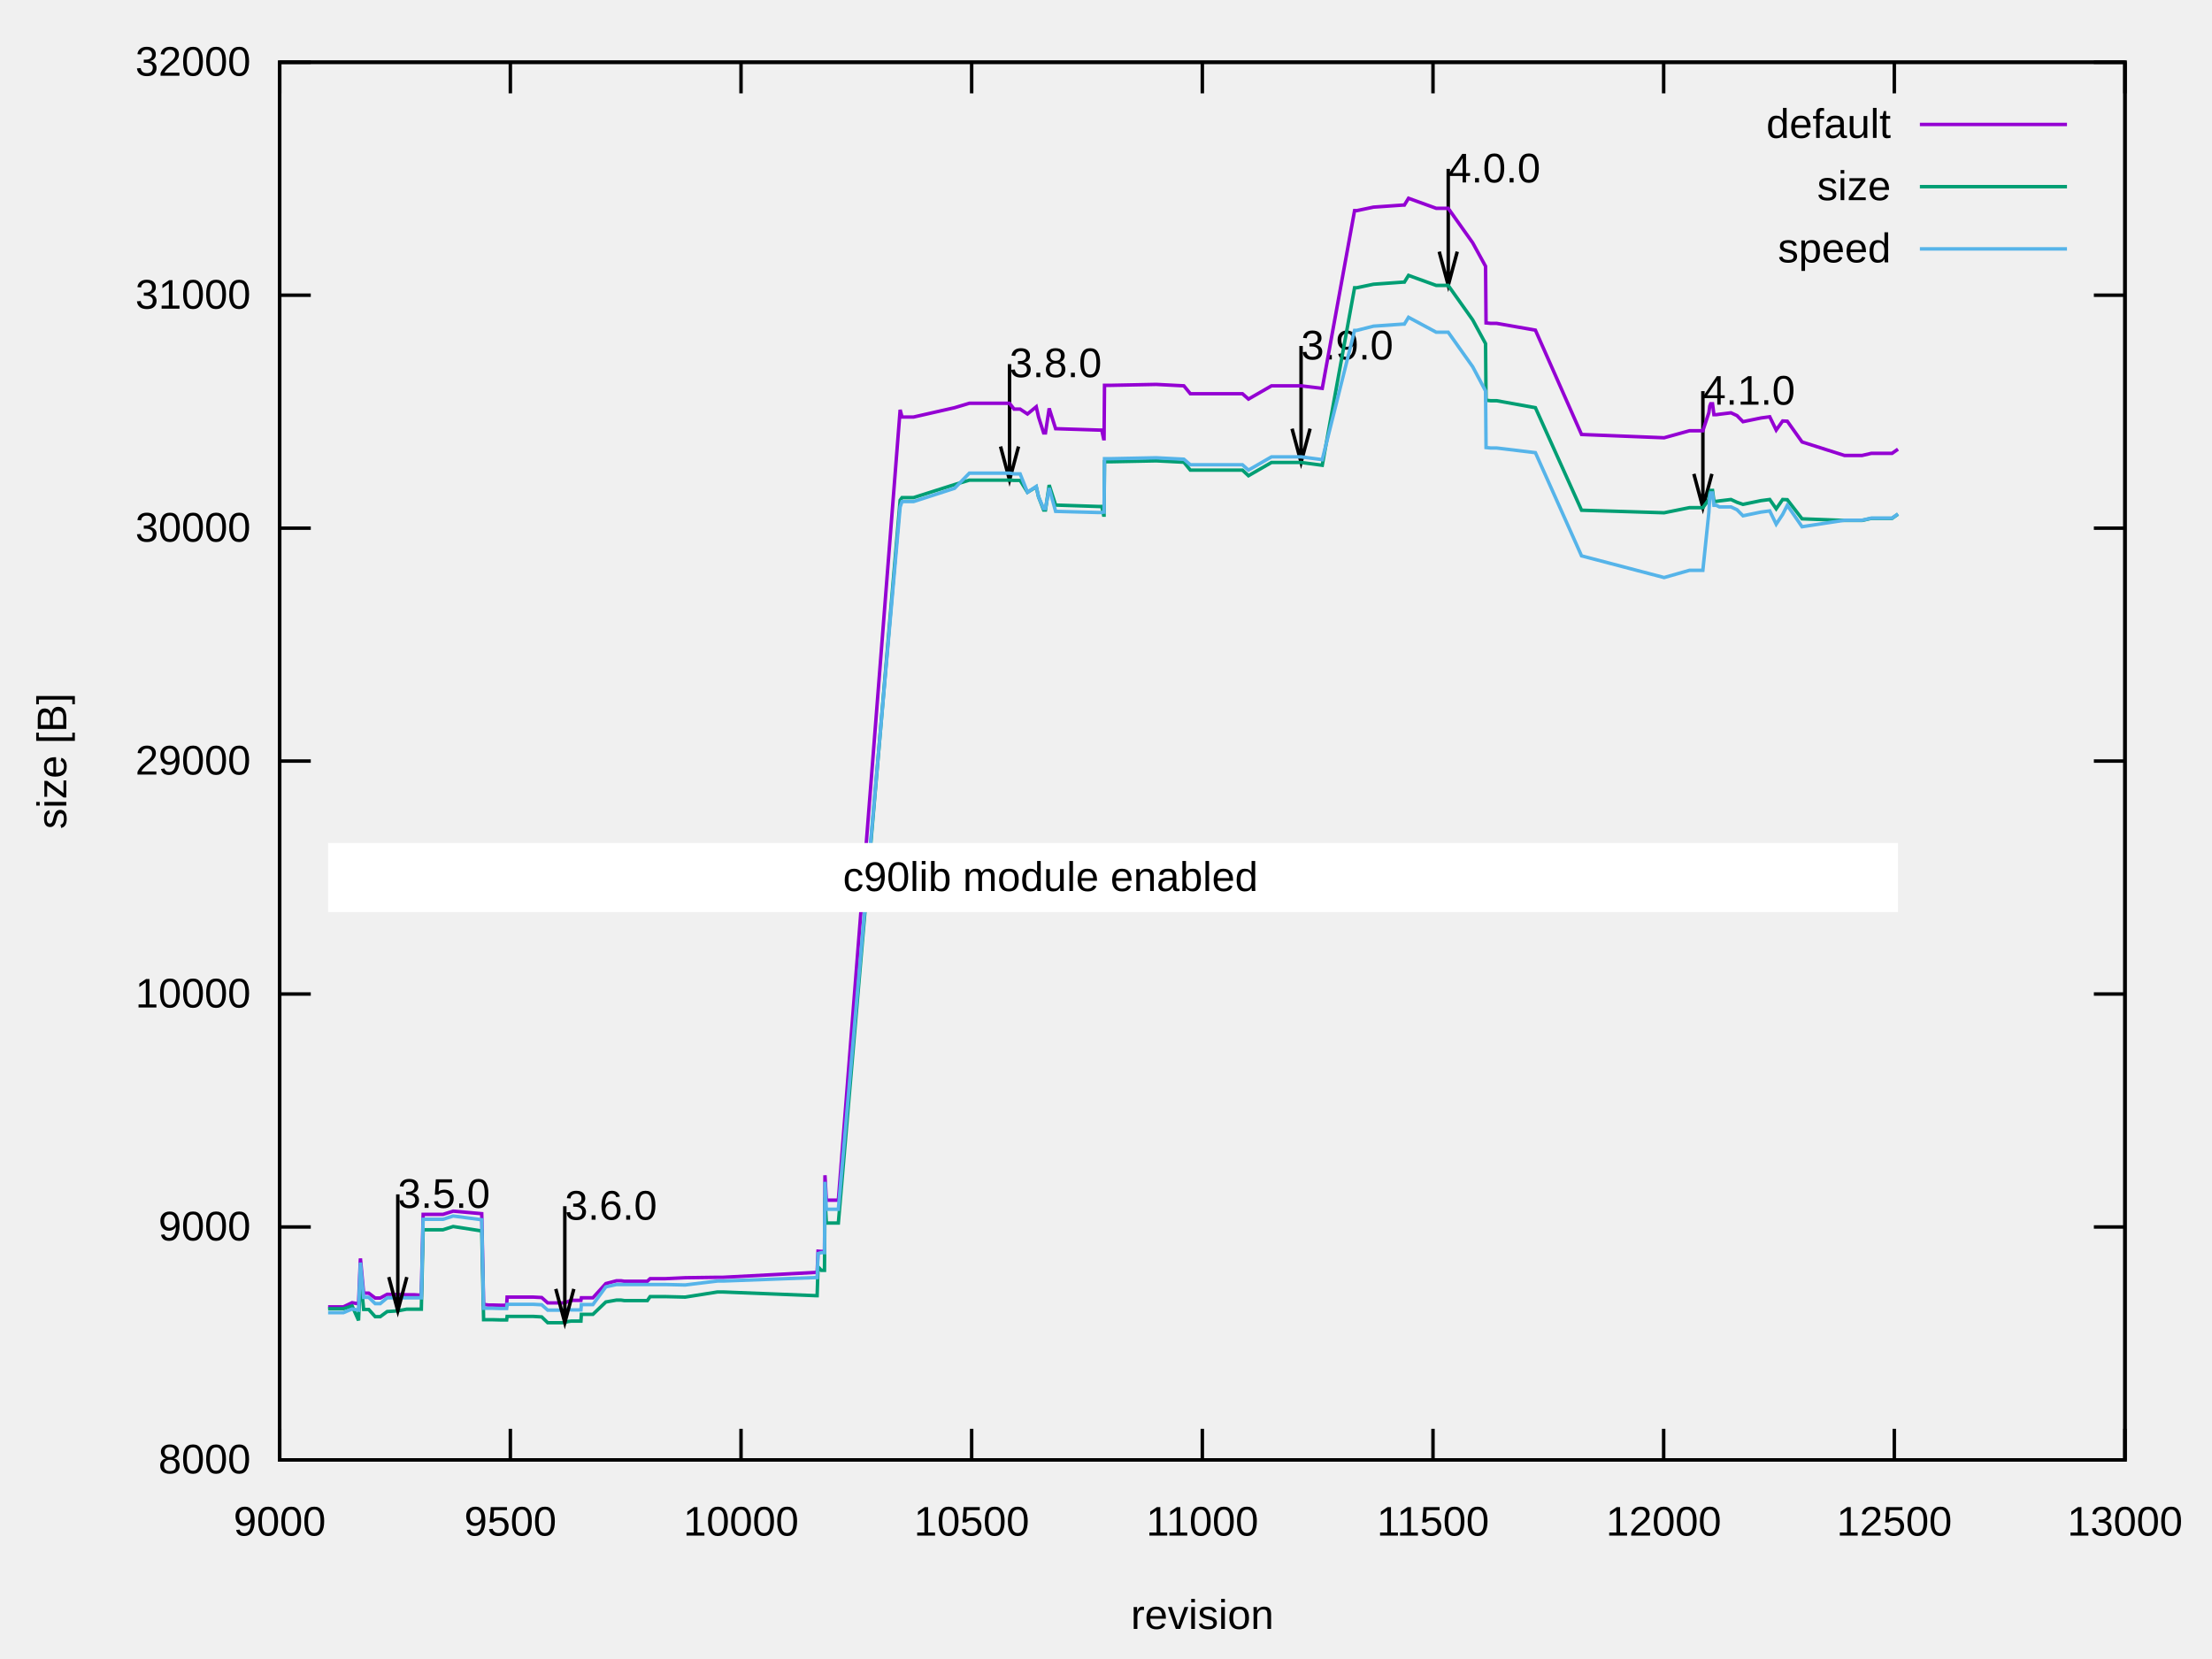
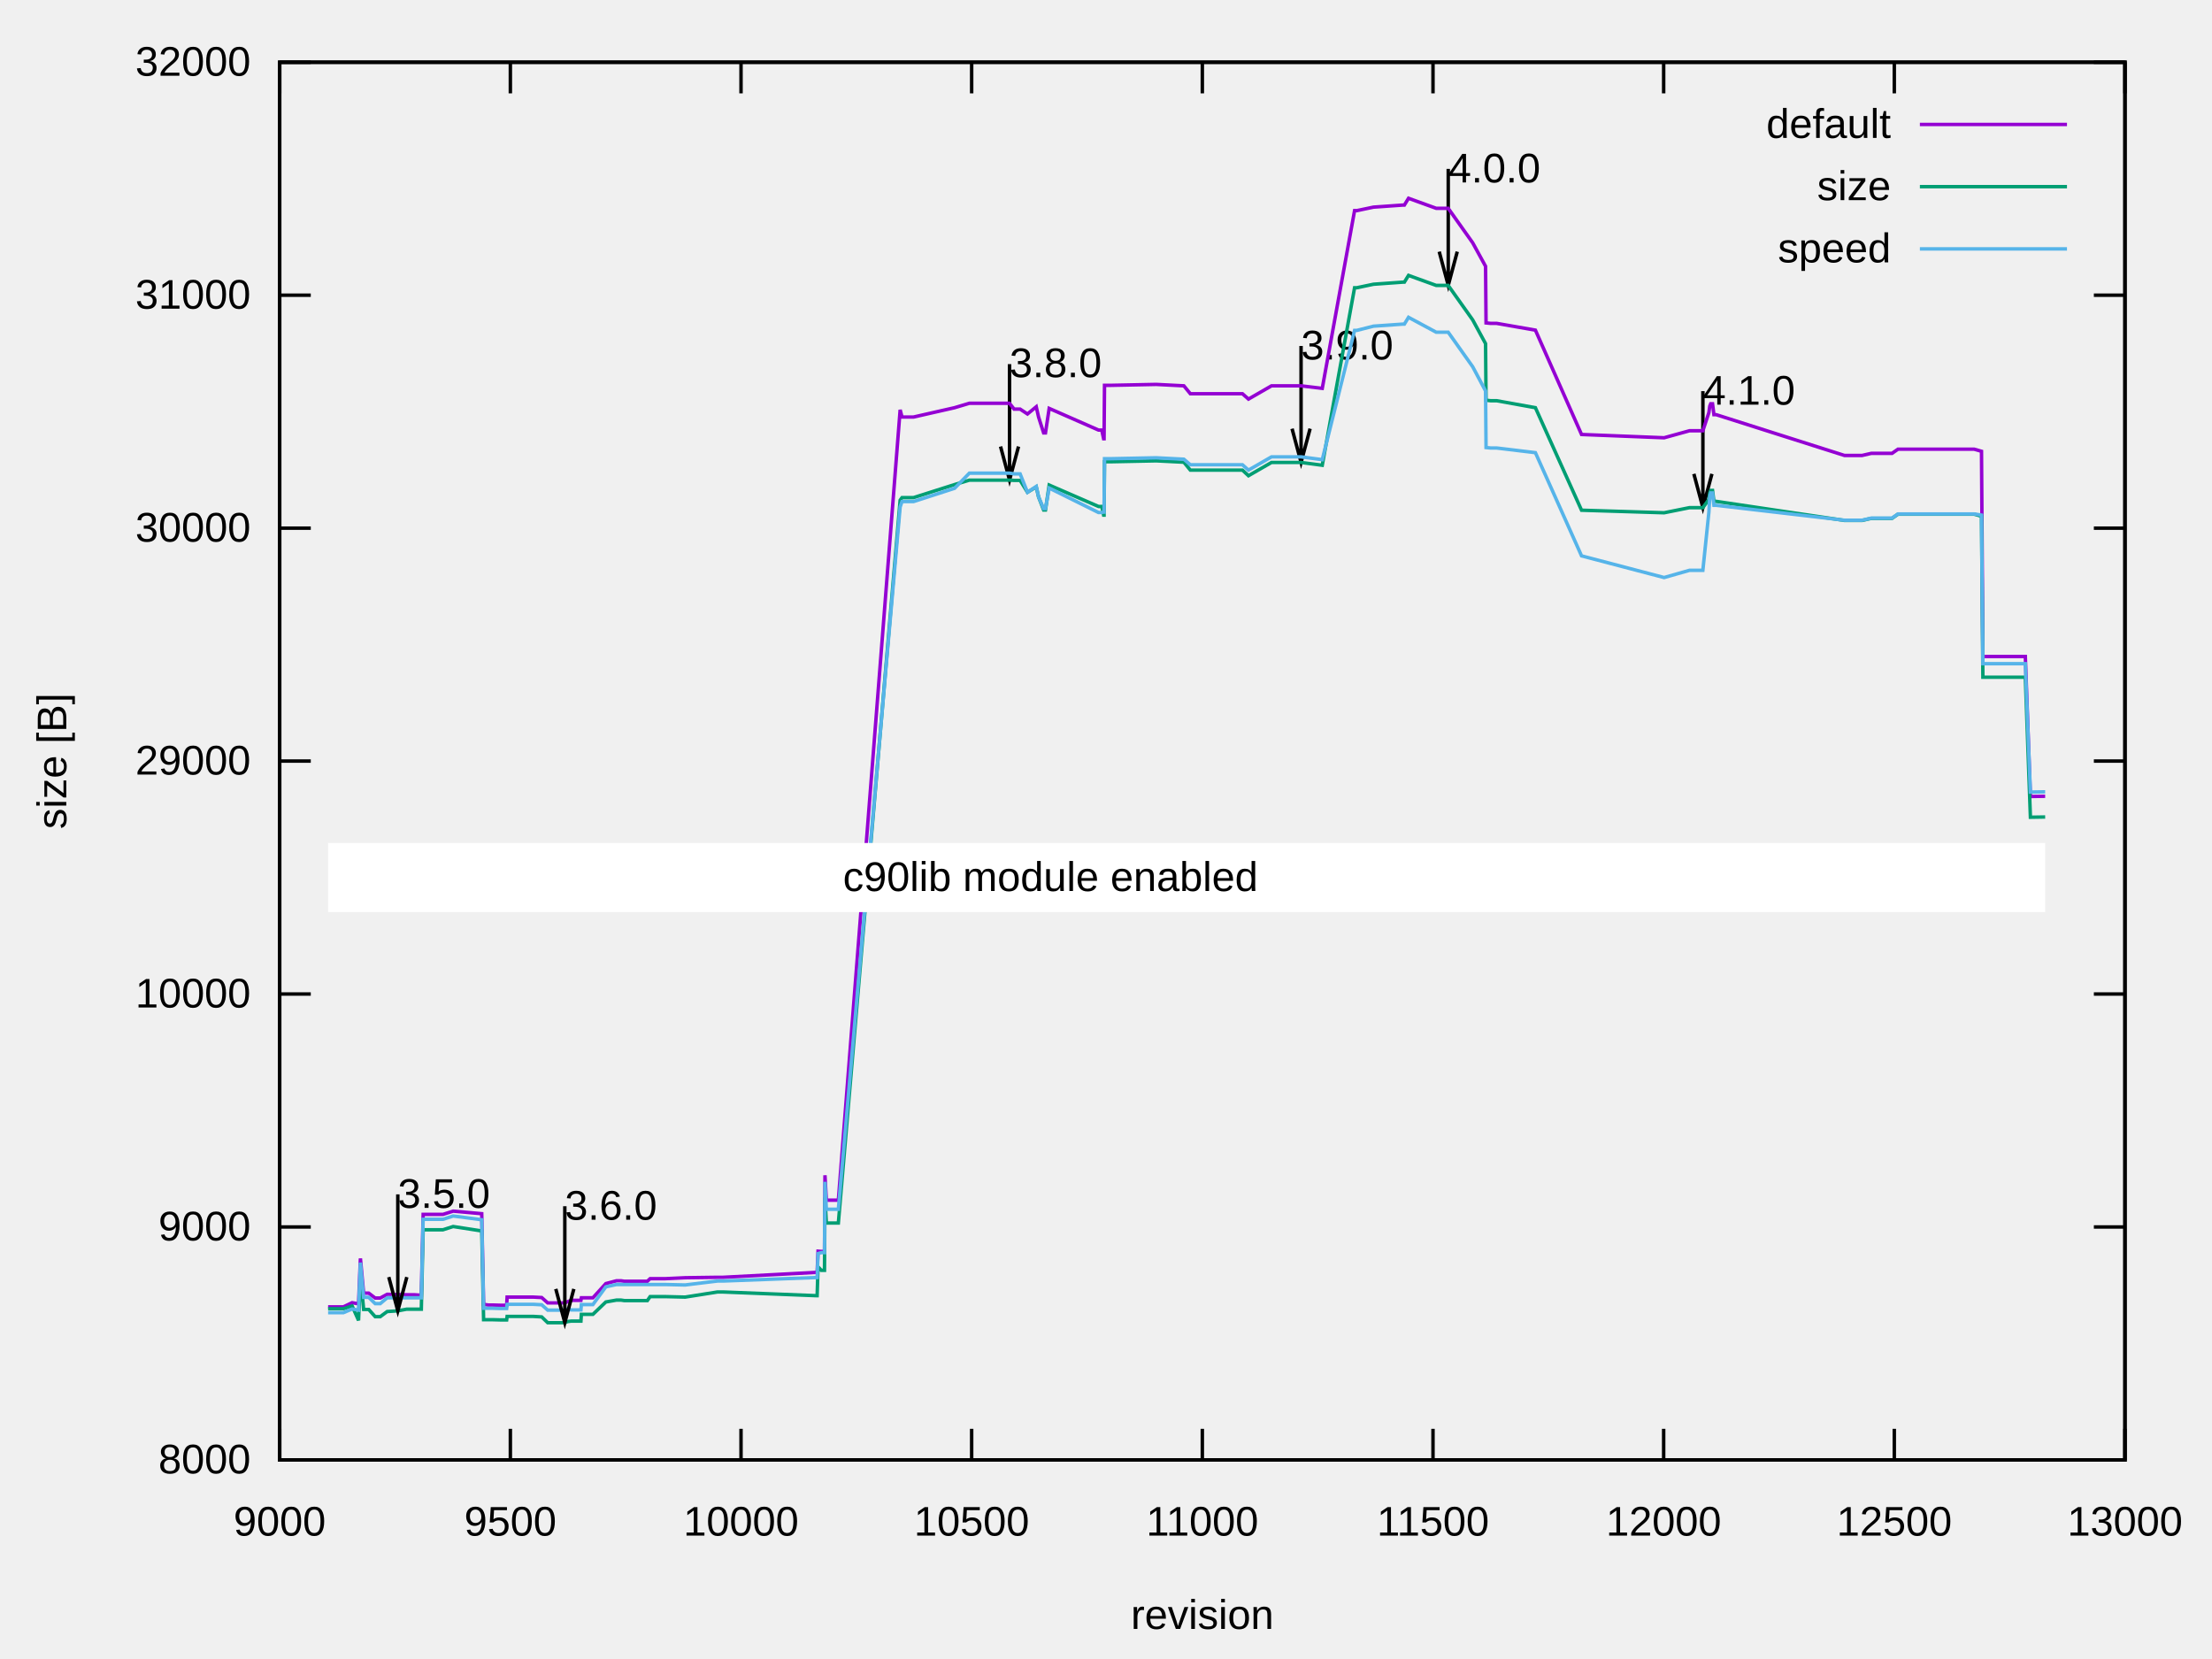
<svg xmlns="http://www.w3.org/2000/svg" xmlns:xlink="http://www.w3.org/1999/xlink" width="640" height="480" viewBox="0 0 640 480">
  <g id="gnuplot_canvas">
    <rect x="0" y="0" width="640" height="480" fill="none" />
    <defs>
      <circle id="gpDot" r="0.5" stroke-width="0.5" stroke="currentColor" />
      <path id="gpPt0" stroke-width="0.222" stroke="currentColor" d="M-1,0 h2 M0,-1 v2" />
      <path id="gpPt1" stroke-width="0.222" stroke="currentColor" d="M-1,-1 L1,1 M1,-1 L-1,1" />
      <path id="gpPt2" stroke-width="0.222" stroke="currentColor" d="M-1,0 L1,0 M0,-1 L0,1 M-1,-1 L1,1 M-1,1 L1,-1" />
      <rect id="gpPt3" stroke-width="0.222" stroke="currentColor" x="-1" y="-1" width="2" height="2" />
      <rect id="gpPt4" stroke-width="0.222" stroke="currentColor" fill="currentColor" x="-1" y="-1" width="2" height="2" />
      <circle id="gpPt5" stroke-width="0.222" stroke="currentColor" cx="0" cy="0" r="1" />
      <use xlink:href="#gpPt5" id="gpPt6" fill="currentColor" stroke="none" />
      <path id="gpPt7" stroke-width="0.222" stroke="currentColor" d="M0,-1.33 L-1.33,0.67 L1.33,0.67 z" />
      <use xlink:href="#gpPt7" id="gpPt8" fill="currentColor" stroke="none" />
      <use xlink:href="#gpPt7" id="gpPt9" stroke="currentColor" transform="rotate(180)" />
      <use xlink:href="#gpPt9" id="gpPt10" fill="currentColor" stroke="none" />
      <use xlink:href="#gpPt3" id="gpPt11" stroke="currentColor" transform="rotate(45)" />
      <use xlink:href="#gpPt11" id="gpPt12" fill="currentColor" stroke="none" />
      <path id="gpPt13" stroke-width="0.222" stroke="currentColor" d="M0,1.330 L1.265,0.411 L0.782,-1.067 L-0.782,-1.076 L-1.265,0.411 z" />
      <use xlink:href="#gpPt13" id="gpPt14" fill="currentColor" stroke="none" />
      <filter id="textbox" filterUnits="objectBoundingBox" x="0" y="0" height="1" width="1">
        <feFlood flood-color="white" flood-opacity="1" result="bgnd" />
        <feComposite in="SourceGraphic" in2="bgnd" operator="atop" />
      </filter>
      <filter id="greybox" filterUnits="objectBoundingBox" x="0" y="0" height="1" width="1">
        <feFlood flood-color="lightgrey" flood-opacity="1" result="grey" />
        <feComposite in="SourceGraphic" in2="grey" operator="atop" />
      </filter>
    </defs>
    <g fill="none" color="white" stroke="currentColor" stroke-width="1.00" stroke-linecap="butt" stroke-linejoin="miter">
</g>
    <g fill="none" color="black" stroke="currentColor" stroke-width="1.00" stroke-linecap="butt" stroke-linejoin="miter">
      <path stroke="black" d="M80.92,422.40 L89.92,422.40 M614.82,422.40 L605.82,422.40  " />
      <g transform="translate(72.53,426.30)" stroke="none" fill="black" font-family="Arial" font-size="12.00" text-anchor="end">
        <text>
          <tspan font-family="Arial">8000</tspan>
        </text>
      </g>
    </g>
    <g fill="none" color="black" stroke="currentColor" stroke-width="1.00" stroke-linecap="butt" stroke-linejoin="miter">
      <path stroke="black" d="M80.92,355.00 L89.92,355.00 M614.82,355.00 L605.82,355.00  " />
      <g transform="translate(72.53,358.90)" stroke="none" fill="black" font-family="Arial" font-size="12.00" text-anchor="end">
        <text>
          <tspan font-family="Arial">9000</tspan>
        </text>
      </g>
    </g>
    <g fill="none" color="black" stroke="currentColor" stroke-width="1.00" stroke-linecap="butt" stroke-linejoin="miter">
      <path stroke="black" d="M80.92,287.60 L89.92,287.60 M614.82,287.60 L605.82,287.60  " />
      <g transform="translate(72.53,291.50)" stroke="none" fill="black" font-family="Arial" font-size="12.00" text-anchor="end">
        <text>
          <tspan font-family="Arial">10000</tspan>
        </text>
      </g>
    </g>
    <g fill="none" color="black" stroke="currentColor" stroke-width="1.00" stroke-linecap="butt" stroke-linejoin="miter">
      <path stroke="black" d="M80.92,220.20 L89.92,220.20 M614.82,220.20 L605.82,220.20  " />
      <g transform="translate(72.53,224.10)" stroke="none" fill="black" font-family="Arial" font-size="12.00" text-anchor="end">
        <text>
          <tspan font-family="Arial">29000</tspan>
        </text>
      </g>
    </g>
    <g fill="none" color="black" stroke="currentColor" stroke-width="1.00" stroke-linecap="butt" stroke-linejoin="miter">
      <path stroke="black" d="M80.92,152.81 L89.92,152.81 M614.82,152.81 L605.82,152.81  " />
      <g transform="translate(72.53,156.71)" stroke="none" fill="black" font-family="Arial" font-size="12.00" text-anchor="end">
        <text>
          <tspan font-family="Arial">30000</tspan>
        </text>
      </g>
    </g>
    <g fill="none" color="black" stroke="currentColor" stroke-width="1.00" stroke-linecap="butt" stroke-linejoin="miter">
      <path stroke="black" d="M80.92,85.41 L89.92,85.41 M614.82,85.41 L605.82,85.41  " />
      <g transform="translate(72.53,89.31)" stroke="none" fill="black" font-family="Arial" font-size="12.00" text-anchor="end">
        <text>
          <tspan font-family="Arial">31000</tspan>
        </text>
      </g>
    </g>
    <g fill="none" color="black" stroke="currentColor" stroke-width="1.00" stroke-linecap="butt" stroke-linejoin="miter">
      <path stroke="black" d="M80.92,18.01 L89.92,18.01 M614.82,18.01 L605.82,18.01  " />
      <g transform="translate(72.53,21.91)" stroke="none" fill="black" font-family="Arial" font-size="12.00" text-anchor="end">
        <text>
          <tspan font-family="Arial">32000</tspan>
        </text>
      </g>
    </g>
    <g fill="none" color="black" stroke="currentColor" stroke-width="1.00" stroke-linecap="butt" stroke-linejoin="miter">
      <path stroke="black" d="M80.92,422.40 L80.92,413.40 M80.92,18.01 L80.92,27.01  " />
      <g transform="translate(80.92,444.30)" stroke="none" fill="black" font-family="Arial" font-size="12.00" text-anchor="middle">
        <text>
          <tspan font-family="Arial"> 9000</tspan>
        </text>
      </g>
    </g>
    <g fill="none" color="black" stroke="currentColor" stroke-width="1.00" stroke-linecap="butt" stroke-linejoin="miter">
      <path stroke="black" d="M147.66,422.40 L147.66,413.40 M147.66,18.01 L147.66,27.01  " />
      <g transform="translate(147.66,444.30)" stroke="none" fill="black" font-family="Arial" font-size="12.00" text-anchor="middle">
        <text>
          <tspan font-family="Arial"> 9500</tspan>
        </text>
      </g>
    </g>
    <g fill="none" color="black" stroke="currentColor" stroke-width="1.00" stroke-linecap="butt" stroke-linejoin="miter">
      <path stroke="black" d="M214.40,422.40 L214.40,413.40 M214.40,18.01 L214.40,27.01  " />
      <g transform="translate(214.40,444.30)" stroke="none" fill="black" font-family="Arial" font-size="12.00" text-anchor="middle">
        <text>
          <tspan font-family="Arial"> 10000</tspan>
        </text>
      </g>
    </g>
    <g fill="none" color="black" stroke="currentColor" stroke-width="1.00" stroke-linecap="butt" stroke-linejoin="miter">
      <path stroke="black" d="M281.13,422.40 L281.13,413.40 M281.13,18.01 L281.13,27.01  " />
      <g transform="translate(281.13,444.30)" stroke="none" fill="black" font-family="Arial" font-size="12.00" text-anchor="middle">
        <text>
          <tspan font-family="Arial"> 10500</tspan>
        </text>
      </g>
    </g>
    <g fill="none" color="black" stroke="currentColor" stroke-width="1.00" stroke-linecap="butt" stroke-linejoin="miter">
      <path stroke="black" d="M347.87,422.40 L347.87,413.40 M347.87,18.01 L347.87,27.01  " />
      <g transform="translate(347.87,444.30)" stroke="none" fill="black" font-family="Arial" font-size="12.00" text-anchor="middle">
        <text>
          <tspan font-family="Arial"> 11000</tspan>
        </text>
      </g>
    </g>
    <g fill="none" color="black" stroke="currentColor" stroke-width="1.00" stroke-linecap="butt" stroke-linejoin="miter">
      <path stroke="black" d="M414.61,422.40 L414.61,413.40 M414.61,18.01 L414.61,27.01  " />
      <g transform="translate(414.61,444.30)" stroke="none" fill="black" font-family="Arial" font-size="12.00" text-anchor="middle">
        <text>
          <tspan font-family="Arial"> 11500</tspan>
        </text>
      </g>
    </g>
    <g fill="none" color="black" stroke="currentColor" stroke-width="1.00" stroke-linecap="butt" stroke-linejoin="miter">
      <path stroke="black" d="M481.35,422.40 L481.35,413.40 M481.35,18.01 L481.35,27.01  " />
      <g transform="translate(481.35,444.30)" stroke="none" fill="black" font-family="Arial" font-size="12.00" text-anchor="middle">
        <text>
          <tspan font-family="Arial"> 12000</tspan>
        </text>
      </g>
    </g>
    <g fill="none" color="black" stroke="currentColor" stroke-width="1.00" stroke-linecap="butt" stroke-linejoin="miter">
      <path stroke="black" d="M548.08,422.40 L548.08,413.40 M548.08,18.01 L548.08,27.01  " />
      <g transform="translate(548.08,444.30)" stroke="none" fill="black" font-family="Arial" font-size="12.00" text-anchor="middle">
        <text>
          <tspan font-family="Arial"> 12500</tspan>
        </text>
      </g>
    </g>
    <g fill="none" color="black" stroke="currentColor" stroke-width="1.00" stroke-linecap="butt" stroke-linejoin="miter">
      <path stroke="black" d="M614.82,422.40 L614.82,413.40 M614.82,18.01 L614.82,27.01  " />
      <g transform="translate(614.82,444.30)" stroke="none" fill="black" font-family="Arial" font-size="12.00" text-anchor="middle">
        <text>
          <tspan font-family="Arial"> 13000</tspan>
        </text>
      </g>
    </g>
    <g fill="none" color="black" stroke="currentColor" stroke-width="1.00" stroke-linecap="butt" stroke-linejoin="miter">
</g>
    <g fill="none" color="black" stroke="currentColor" stroke-width="1.00" stroke-linecap="butt" stroke-linejoin="miter">
      <path stroke="black" d="M80.92,18.01 L80.92,422.40 L614.82,422.40 L614.82,18.01 L80.92,18.01 Z  " />
      <g transform="translate(292.08,109.12)" stroke="none" fill="black" font-family="Arial" font-size="12.00" text-anchor="start">
        <text>
          <tspan font-family="Arial">3.8.0</tspan>
        </text>
      </g>
      <g transform="translate(376.43,104.00)" stroke="none" fill="black" font-family="Arial" font-size="12.00" text-anchor="start">
        <text>
          <tspan font-family="Arial">3.9.0</tspan>
        </text>
      </g>
      <g transform="translate(419.01,52.78)" stroke="none" fill="black" font-family="Arial" font-size="12.00" text-anchor="start">
        <text>
          <tspan font-family="Arial">4.0.0</tspan>
        </text>
      </g>
      <g transform="translate(492.69,117.08)" stroke="none" fill="black" font-family="Arial" font-size="12.00" text-anchor="start">
        <text>
          <tspan font-family="Arial">4.1.0</tspan>
        </text>
      </g>
    </g>
    <g fill="none" color="black" stroke="black" stroke-width="20.00" stroke-linecap="butt" stroke-linejoin="miter">
</g>
    <g fill="none" color="black" stroke="currentColor" stroke-width="20.00" stroke-linecap="butt" stroke-linejoin="miter">
</g>
    <g fill="none" color="black" stroke="white" stroke-width="1.00" stroke-linecap="butt" stroke-linejoin="miter">
      <path stroke="black" d="M289.49,129.19 L292.09,138.91 L294.69,129.19 M292.09,105.35 L292.09,138.91 M373.83,124.03 L376.44,133.79 L379.05,124.03   M376.44,100.09 L376.44,133.79 M416.41,72.81 L419.02,82.57 L421.63,72.81 M419.02,48.87 L419.02,82.57 M490.09,137.11   L492.70,146.87 L495.31,137.11 M492.70,113.17 L492.70,146.87  " />
    </g>
    <g fill="none" color="black" stroke="currentColor" stroke-width="1.00" stroke-linecap="butt" stroke-linejoin="miter">
      <g transform="translate(19.18,220.21) rotate(270)" stroke="none" fill="black" font-family="Arial" font-size="12.00" text-anchor="middle">
        <text>
          <tspan font-family="Arial">size [B]</tspan>
        </text>
      </g>
    </g>
    <g fill="none" color="black" stroke="currentColor" stroke-width="1.00" stroke-linecap="butt" stroke-linejoin="miter">
      <g transform="translate(347.87,471.30)" stroke="none" fill="black" font-family="Arial" font-size="12.00" text-anchor="middle">
        <text>
          <tspan font-family="Arial">revision</tspan>
        </text>
      </g>
    </g>
    <g fill="none" color="black" stroke="currentColor" stroke-width="1.00" stroke-linecap="butt" stroke-linejoin="miter">
</g>
    <g id="gnuplot_plot_1">
      <g fill="none" color="black" stroke="currentColor" stroke-width="1.00" stroke-linecap="butt" stroke-linejoin="miter">
        <g transform="translate(547.09,39.91)" stroke="none" fill="black" font-family="Arial" font-size="12.00" text-anchor="end">
          <text>
            <tspan font-family="Arial">default</tspan>
          </text>
        </g>
      </g>
      <g fill="none" color="black" stroke="currentColor" stroke-width="1.00" stroke-linecap="butt" stroke-linejoin="miter">
-         <path stroke="rgb(148,   0, 211)" d="M555.48,36.01 L598.04,36.01 M94.93,378.12 L96.94,378.12 L97.47,378.12 L97.87,378.12 L99.34,378.12 L101.88,376.91   L103.74,377.24 L104.28,364.10 L105.21,374.14 L105.88,374.14 L106.41,374.14 L106.68,374.14 L108.55,375.56 L108.68,375.56   L110.02,375.56 L112.02,374.48 L115.09,374.55 L117.63,374.61 L119.76,374.61 L121.90,374.75 L122.43,351.36 L123.50,351.36   L128.17,351.36 L131.11,350.42 L139.38,351.16 L139.92,377.45 L140.32,377.45 L141.25,377.58 L142.45,377.58 L144.72,377.65   L145.92,377.65 L146.59,377.65 L146.72,375.29 L147.39,375.29 L150.46,375.29 L153.00,375.29 L154.33,375.29 L156.73,375.42   L158.47,376.97 L159.54,376.97 L160.47,376.97 L161.14,376.97 L161.27,376.97 L161.41,376.97 L161.54,376.97 L163.41,376.97   L164.21,376.64 L165.28,376.23 L165.68,376.23 L165.81,376.23 L165.94,376.23 L166.08,376.23 L166.34,376.23 L167.01,376.23   L167.14,376.23 L167.55,376.23 L167.81,376.23 L168.08,376.23 L168.21,375.49 L168.88,375.49 L169.28,375.49 L169.55,375.49   L169.68,375.49 L169.81,375.49 L171.55,375.49 L175.29,371.38 L178.36,370.57 L179.69,370.57 L180.63,370.71 L181.16,370.71   L182.49,370.71 L182.89,370.71 L183.03,370.71 L183.16,370.71 L183.30,370.71 L184.10,370.71 L185.56,370.71 L186.37,370.71   L186.50,370.71 L186.77,370.71 L187.30,370.71 L188.10,369.96 L188.63,369.96 L188.77,369.96 L189.70,369.96 L190.10,369.96   L190.24,369.96 L190.37,369.96 L191.70,369.96 L191.97,369.96 L192.51,369.96 L198.24,369.69 L207.59,369.56 L208.12,369.56   L208.39,369.56 L208.52,369.56 L209.19,369.56 L236.15,368.14 L236.42,368.14 L236.69,362.01 L237.62,362.08 L238.55,362.08   L238.69,340.04 L239.09,347.25 L240.02,347.25 L242.29,347.25 L242.56,347.25 L260.44,118.57 L260.98,120.66 L261.11,120.66   L263.25,120.66 L263.38,120.66 L264.31,120.66 L276.19,117.96 L280.47,116.68 L282.47,116.68 L286.47,116.68 L288.87,116.68   L292.08,116.68 L293.41,118.37 L294.61,118.37 L295.15,118.37 L297.28,119.78 L299.82,117.69 L300.49,120.66 L301.95,125.24   L302.49,125.24 L303.56,118.16 L305.42,124.03 L317.84,124.43 L318.77,124.43 L319.31,126.93 L319.44,126.93 L319.57,111.49   L319.84,111.49 L321.18,111.49 L334.52,111.22 L342.53,111.63 L344.40,113.92 L359.48,113.92 L361.22,115.47 L367.89,111.63   L376.43,111.63 L382.57,112.37 L391.92,60.94 L392.58,60.94 L397.39,59.93 L405.93,59.33 L406.33,59.33 L407.53,57.37   L415.54,60.27 L415.81,60.27 L419.01,60.27 L426.09,70.24 L429.82,77.05 L429.96,93.43 L431.29,93.56 L431.96,93.56   L432.09,93.56 L432.89,93.56 L433.03,93.56 L444.24,95.52 L457.59,125.71 L481.48,126.66 L488.82,124.63 L492.69,124.63   L494.43,119.38 L494.69,117.49 L494.96,116.82 L495.49,116.82 L495.89,119.98 L496.56,119.98 L497.50,119.85 L500.83,119.44   L502.57,120.25 L504.30,122.01 L509.51,120.93 L512.04,120.59 L513.91,124.43 L515.78,121.80 L517.12,121.87 L521.39,127.87   L533.67,131.78 L536.74,131.78 L538.74,131.78 L541.41,131.17 L543.28,131.17 L546.48,131.17 L547.42,131.17 L549.15,129.96    " />
+         <path stroke="rgb(148,   0, 211)" d="M555.48,36.01 L598.04,36.01 M94.93,378.12 L96.94,378.12 L97.47,378.12 L97.87,378.12 L99.34,378.12 L101.88,376.91   L103.74,377.24 L104.28,364.10 L105.21,374.14 L105.88,374.14 L106.41,374.14 L106.68,374.14 L108.55,375.56 L108.68,375.56   L110.02,375.56 L112.02,374.48 L115.09,374.55 L117.63,374.61 L119.76,374.61 L121.90,374.75 L122.43,351.36 L123.50,351.36   L128.17,351.36 L131.11,350.42 L139.38,351.16 L139.92,377.45 L140.32,377.45 L141.25,377.58 L142.45,377.58 L144.72,377.65   L145.92,377.65 L146.59,377.65 L146.72,375.29 L147.39,375.29 L150.46,375.29 L153.00,375.29 L154.33,375.29 L156.73,375.42   L158.47,376.97 L159.54,376.97 L160.47,376.97 L161.14,376.97 L161.27,376.97 L161.41,376.97 L161.54,376.97 L163.41,376.97   L164.21,376.64 L165.28,376.23 L165.68,376.23 L165.81,376.23 L165.94,376.23 L166.08,376.23 L166.34,376.23 L167.01,376.23   L167.14,376.23 L167.55,376.23 L167.81,376.23 L168.08,376.23 L168.21,375.49 L168.88,375.49 L169.28,375.49 L169.55,375.49   L169.68,375.49 L169.81,375.49 L171.55,375.49 L175.29,371.38 L178.36,370.57 L179.69,370.57 L180.63,370.71 L181.16,370.71   L182.49,370.71 L182.89,370.71 L183.03,370.71 L183.16,370.71 L183.30,370.71 L184.10,370.71 L185.56,370.71 L186.37,370.71   L186.50,370.71 L186.77,370.71 L187.30,370.71 L188.10,369.96 L188.63,369.96 L188.77,369.96 L189.70,369.96 L190.10,369.96   L190.24,369.96 L190.37,369.96 L191.70,369.96 L191.97,369.96 L192.51,369.96 L198.24,369.69 L207.59,369.56 L208.12,369.56   L208.39,369.56 L208.52,369.56 L209.19,369.56 L236.15,368.14 L236.42,368.14 L236.69,362.01 L237.62,362.08 L238.55,362.08   L238.69,340.04 L239.09,347.25 L240.02,347.25 L242.29,347.25 L242.56,347.25 L260.44,118.57 L260.98,120.66 L261.11,120.66   L263.25,120.66 L263.38,120.66 L264.31,120.66 L276.19,117.96 L280.47,116.68 L282.47,116.68 L286.47,116.68 L288.87,116.68   L292.08,116.68 L293.41,118.37 L294.61,118.37 L295.15,118.37 L297.28,119.78 L299.82,117.69 L300.49,120.66 L301.95,125.24   L302.49,125.24 L303.56,118.16 L317.84,124.43 L318.77,124.43 L319.31,126.93 L319.44,126.93 L319.57,111.49 L319.84,111.49   L321.18,111.49 L334.52,111.22 L342.53,111.63 L344.40,113.92 L359.48,113.92 L361.22,115.47 L367.89,111.63 L376.43,111.63   L382.57,112.37 L391.92,60.94 L392.58,60.94 L397.39,59.93 L405.93,59.33 L406.33,59.33 L407.53,57.37 L415.54,60.27   L415.81,60.27 L419.01,60.27 L426.09,70.24 L429.82,77.05 L429.96,93.43 L431.29,93.56 L431.96,93.56 L432.09,93.56   L432.89,93.56 L433.03,93.56 L444.24,95.52 L457.59,125.71 L481.48,126.66 L488.82,124.63 L492.69,124.63 L494.43,119.38   L494.69,117.49 L494.96,116.82 L495.49,116.82 L495.89,119.98 L496.56,119.98 L533.67,131.78 L536.74,131.78 L538.74,131.78   L541.41,131.17 L543.28,131.17 L546.48,131.17 L547.42,131.17 L549.15,129.96 L567.04,129.96 L571.17,129.96 L573.31,130.57   L573.71,189.94 L580.92,189.94 L585.99,189.94 L587.46,230.45 L591.73,230.38  " />
      </g>
    </g>
    <g id="gnuplot_plot_2">
      <g fill="none" color="black" stroke="currentColor" stroke-width="1.00" stroke-linecap="butt" stroke-linejoin="miter">
        <g transform="translate(547.09,57.91)" stroke="none" fill="black" font-family="Arial" font-size="12.00" text-anchor="end">
          <text>
            <tspan font-family="Arial">size</tspan>
          </text>
        </g>
      </g>
      <g fill="none" color="black" stroke="currentColor" stroke-width="1.00" stroke-linecap="butt" stroke-linejoin="miter">
-         <path stroke="rgb(  0, 158, 115)" d="M555.48,54.01 L598.04,54.01 M94.93,378.66 L96.94,378.66 L97.47,378.66 L97.87,378.66 L99.34,378.66 L101.88,377.85   L103.74,382.03 L104.28,368.82 L105.21,378.86 L105.88,378.86 L106.41,378.86 L106.68,378.86 L108.55,380.95 L108.68,380.95   L110.02,380.95 L112.02,379.47 L115.09,379.27 L117.63,378.79 L119.76,378.79 L121.90,378.79 L122.43,355.81 L123.50,355.81   L128.17,355.81 L131.11,354.87 L139.38,356.15 L139.92,381.83 L140.32,381.83 L141.25,381.83 L142.45,381.83 L144.72,381.89   L145.92,381.89 L146.59,381.89 L146.72,380.88 L147.39,380.88 L150.46,380.88 L153.00,380.88 L154.33,380.88 L156.73,381.02   L158.47,382.70 L159.54,382.70 L160.47,382.70 L161.14,382.70 L161.27,382.70 L161.41,382.70 L161.54,382.70 L163.41,382.70   L164.21,382.37 L165.28,382.23 L165.68,382.23 L165.81,382.23 L165.94,382.23 L166.08,382.23 L166.34,382.23 L167.01,382.23   L167.14,382.23 L167.55,382.23 L167.81,382.23 L168.08,382.23 L168.21,380.28 L168.88,380.28 L169.28,380.28 L169.55,380.28   L169.68,380.28 L169.81,380.28 L171.55,380.28 L175.29,376.70 L178.36,376.16 L179.69,376.16 L180.63,376.30 L181.16,376.30   L182.49,376.30 L182.89,376.30 L183.03,376.30 L183.16,376.30 L183.30,376.30 L184.10,376.30 L185.56,376.30 L186.37,376.30   L186.50,376.30 L186.77,376.30 L187.30,376.30 L188.10,375.15 L188.63,375.15 L188.77,375.15 L189.70,375.15 L190.10,375.15   L190.24,375.15 L190.37,375.15 L191.70,375.15 L191.97,375.15 L192.51,375.15 L198.24,375.29 L207.59,373.81 L208.12,373.81   L208.39,373.81 L208.52,373.81 L209.19,373.81 L236.15,374.88 L236.42,374.88 L236.69,366.53 L237.62,367.54 L238.55,367.54   L238.69,346.44 L239.09,353.86 L240.02,353.86 L242.29,353.86 L242.56,353.86 L260.44,144.72 L260.98,143.98 L261.11,143.98   L263.25,143.98 L263.38,143.98 L264.31,143.98 L276.19,140.20 L280.47,138.92 L282.47,138.92 L286.47,138.92 L288.87,138.92   L292.08,138.92 L293.41,138.99 L294.61,138.99 L295.15,138.99 L297.28,142.43 L299.82,140.88 L300.49,143.78 L301.95,147.55   L302.49,147.55 L303.56,140.34 L305.42,146.13 L317.84,146.54 L318.77,146.54 L319.31,149.03 L319.44,149.03 L319.57,133.60   L319.84,133.60 L321.18,133.60 L334.52,133.33 L342.53,133.73 L344.40,136.02 L359.48,136.02 L361.22,137.64 L367.89,133.80   L376.43,133.80 L382.57,134.61 L391.92,83.25 L392.58,83.25 L397.39,82.24 L405.93,81.63 L406.33,81.63 L407.53,79.68   L415.54,82.58 L415.81,82.58 L419.01,82.58 L426.09,92.55 L429.82,99.43 L429.96,115.80 L431.29,115.94 L431.96,115.94   L432.09,115.94 L432.89,115.94 L433.03,115.94 L444.24,117.96 L457.59,147.62 L481.48,148.36 L488.82,146.88 L492.69,146.88   L494.43,144.52 L494.69,142.56 L494.96,141.89 L495.49,141.89 L495.89,145.06 L496.56,145.06 L497.50,144.92 L500.83,144.52   L502.57,145.33 L504.30,145.93 L509.51,144.85 L512.04,144.52 L513.91,147.21 L515.78,144.52 L517.12,144.58 L521.39,150.11   L533.67,150.58 L536.74,150.58 L538.74,150.58 L541.41,149.98 L543.28,149.98 L546.48,149.98 L547.42,149.98 L549.15,148.76    " />
+         <path stroke="rgb(  0, 158, 115)" d="M555.48,54.01 L598.04,54.01 M94.93,378.66 L96.94,378.66 L97.47,378.66 L97.87,378.66 L99.34,378.66 L101.88,377.85   L103.74,382.03 L104.28,368.82 L105.21,378.86 L105.88,378.86 L106.41,378.86 L106.68,378.86 L108.55,380.95 L108.68,380.95   L110.02,380.95 L112.02,379.47 L115.09,379.27 L117.63,378.79 L119.76,378.79 L121.90,378.79 L122.43,355.81 L123.50,355.81   L128.17,355.81 L131.11,354.87 L139.38,356.15 L139.92,381.83 L140.32,381.83 L141.25,381.83 L142.45,381.83 L144.72,381.89   L145.92,381.89 L146.59,381.89 L146.72,380.88 L147.39,380.88 L150.46,380.88 L153.00,380.88 L154.33,380.88 L156.73,381.02   L158.47,382.70 L159.54,382.70 L160.47,382.70 L161.14,382.70 L161.27,382.70 L161.41,382.70 L161.54,382.70 L163.41,382.70   L164.21,382.37 L165.28,382.23 L165.68,382.23 L165.81,382.23 L165.94,382.23 L166.08,382.23 L166.34,382.23 L167.01,382.23   L167.14,382.23 L167.55,382.23 L167.81,382.23 L168.08,382.23 L168.21,380.28 L168.88,380.28 L169.28,380.28 L169.55,380.28   L169.68,380.28 L169.81,380.28 L171.55,380.28 L175.29,376.70 L178.36,376.16 L179.69,376.16 L180.63,376.30 L181.16,376.30   L182.49,376.30 L182.89,376.30 L183.03,376.30 L183.16,376.30 L183.30,376.30 L184.10,376.30 L185.56,376.30 L186.37,376.30   L186.50,376.30 L186.77,376.30 L187.30,376.30 L188.10,375.15 L188.63,375.15 L188.77,375.15 L189.70,375.15 L190.10,375.15   L190.24,375.15 L190.37,375.15 L191.70,375.15 L191.97,375.15 L192.51,375.15 L198.24,375.29 L207.59,373.81 L208.12,373.81   L208.39,373.81 L208.52,373.81 L209.19,373.81 L236.15,374.88 L236.42,374.88 L236.69,366.53 L237.62,367.54 L238.55,367.54   L238.69,346.44 L239.09,353.86 L240.02,353.86 L242.29,353.86 L242.56,353.86 L260.44,144.72 L260.98,143.98 L261.11,143.98   L263.25,143.98 L263.38,143.98 L264.31,143.98 L276.19,140.20 L280.47,138.92 L282.47,138.92 L286.47,138.92 L288.87,138.92   L292.08,138.92 L293.41,138.99 L294.61,138.99 L295.15,138.99 L297.28,142.43 L299.82,140.88 L300.49,143.78 L301.95,147.55   L302.49,147.55 L303.56,140.34 L317.84,146.54 L318.77,146.54 L319.31,149.03 L319.44,149.03 L319.57,133.60 L319.84,133.60   L321.18,133.60 L334.52,133.33 L342.53,133.73 L344.40,136.02 L359.48,136.02 L361.22,137.64 L367.89,133.80 L376.43,133.80   L382.57,134.61 L391.92,83.25 L392.58,83.25 L397.39,82.24 L405.93,81.63 L406.33,81.63 L407.53,79.68 L415.54,82.58   L415.81,82.58 L419.01,82.58 L426.09,92.55 L429.82,99.43 L429.96,115.80 L431.29,115.94 L431.96,115.94 L432.09,115.94   L432.89,115.94 L433.03,115.94 L444.24,117.96 L457.59,147.62 L481.48,148.36 L488.82,146.88 L492.69,146.88 L494.43,144.52   L494.69,142.56 L494.96,141.89 L495.49,141.89 L495.89,145.06 L496.56,145.06 L533.67,150.58 L536.74,150.58 L538.74,150.58   L541.41,149.98 L543.28,149.98 L546.48,149.98 L547.42,149.98 L549.15,148.76 L567.04,148.76 L571.17,148.76 L573.31,149.37   L573.71,195.94 L580.92,195.94 L585.99,195.94 L587.46,236.45 L591.73,236.38  " />
      </g>
    </g>
    <g id="gnuplot_plot_3">
      <g fill="none" color="black" stroke="currentColor" stroke-width="1.00" stroke-linecap="butt" stroke-linejoin="miter">
        <g transform="translate(547.09,75.91)" stroke="none" fill="black" font-family="Arial" font-size="12.00" text-anchor="end">
          <text>
            <tspan font-family="Arial">speed</tspan>
          </text>
        </g>
      </g>
      <g fill="none" color="black" stroke="currentColor" stroke-width="1.00" stroke-linecap="butt" stroke-linejoin="miter">
-         <path stroke="rgb( 86, 180, 233)" d="M555.48,72.01 L598.04,72.01 M94.93,379.80 L96.94,379.80 L97.47,379.80 L97.87,379.80 L99.34,379.80 L101.88,378.73   L103.74,379.06 L104.28,365.31 L105.21,375.36 L105.88,375.36 L106.41,375.36 L106.68,375.36 L108.55,377.18 L108.68,377.18   L110.02,377.18 L112.02,375.49 L115.09,375.49 L117.63,375.49 L119.76,375.49 L121.90,375.49 L122.43,352.78 L123.50,352.78   L128.17,352.78 L131.11,351.83 L139.38,352.91 L139.92,378.52 L140.32,378.52 L141.25,378.52 L142.45,378.52 L144.72,378.59   L145.92,378.59 L146.59,378.59 L146.72,377.38 L147.39,377.38 L150.46,377.38 L153.00,377.38 L154.33,377.38 L156.73,377.51   L158.47,379.06 L159.54,379.06 L160.47,379.06 L161.14,379.06 L161.27,379.06 L161.41,379.06 L161.54,379.06 L163.41,379.06   L164.21,378.73 L165.28,379.00 L165.68,379.00 L165.81,379.00 L165.94,379.00 L166.08,379.00 L166.34,379.00 L167.01,379.00   L167.14,379.00 L167.55,379.00 L167.81,379.00 L168.08,379.00 L168.21,377.45 L168.88,377.45 L169.28,377.45 L169.55,377.45   L169.68,377.45 L169.81,377.45 L171.55,377.45 L175.29,372.32 L178.36,371.65 L179.69,371.65 L180.63,371.65 L181.16,371.65   L182.49,371.65 L182.89,371.65 L183.03,371.65 L183.16,371.65 L183.30,371.65 L184.10,371.65 L185.56,371.65 L186.37,371.65   L186.50,371.65 L186.77,371.65 L187.30,371.65 L188.10,371.65 L188.63,371.65 L188.77,371.65 L189.70,371.65 L190.10,371.65   L190.24,371.65 L190.37,371.65 L191.70,371.65 L191.97,371.65 L192.51,371.65 L198.24,371.78 L207.59,370.64 L208.12,370.64   L208.39,370.64 L208.52,370.64 L209.19,370.64 L236.15,369.63 L236.42,369.63 L236.69,362.69 L237.62,362.42 L238.55,362.42   L238.69,341.93 L239.09,349.88 L240.02,349.88 L242.29,349.88 L242.56,349.88 L260.44,146.67 L260.98,145.12 L261.11,145.12   L263.25,145.12 L263.38,145.12 L264.31,145.12 L276.19,141.28 L280.47,136.90 L282.47,136.90 L286.47,136.90 L288.87,136.90   L292.08,136.90 L293.41,137.10 L294.61,137.10 L295.15,137.10 L297.28,142.43 L299.82,140.74 L300.49,143.78 L301.95,147.15   L302.49,147.15 L303.56,141.21 L305.42,147.95 L317.84,148.29 L318.77,148.29 L319.31,148.16 L319.44,148.16 L319.57,132.72   L319.84,132.72 L321.18,132.72 L334.52,132.45 L342.53,132.86 L344.40,134.47 L359.48,134.47 L361.22,136.02 L367.89,132.18   L376.43,132.18 L382.57,132.99 L391.92,95.59 L392.58,95.59 L397.39,94.37 L405.93,93.77 L406.33,93.77 L407.53,91.81   L415.54,96.12 L415.81,96.12 L419.01,96.12 L426.09,106.10 L429.82,113.11 L429.96,129.49 L431.29,129.62 L431.96,129.62   L432.09,129.62 L432.89,129.62 L433.03,129.62 L444.24,130.97 L457.59,160.83 L481.48,167.10 L488.82,165.01 L492.69,165.01   L494.43,148.22 L494.69,143.64 L494.96,142.63 L495.49,142.63 L495.89,146.20 L496.56,146.20 L497.50,146.67 L500.83,146.67   L502.57,147.48 L504.30,149.23 L509.51,148.16 L512.04,147.82 L513.91,151.66 L515.78,148.83 L517.12,146.20 L521.39,152.40   L533.67,150.52 L536.74,150.52 L538.74,150.52 L541.41,149.91 L543.28,149.91 L546.48,149.91 L547.42,149.91 L549.15,148.70    " />
+         <path stroke="rgb( 86, 180, 233)" d="M555.48,72.01 L598.04,72.01 M94.93,379.80 L96.94,379.80 L97.47,379.80 L97.87,379.80 L99.34,379.80 L101.88,378.73   L103.74,379.06 L104.28,365.31 L105.21,375.36 L105.88,375.36 L106.41,375.36 L106.68,375.36 L108.55,377.18 L108.68,377.18   L110.02,377.18 L112.02,375.49 L115.09,375.49 L117.63,375.49 L119.76,375.49 L121.90,375.49 L122.43,352.78 L123.50,352.78   L128.17,352.78 L131.11,351.83 L139.38,352.91 L139.92,378.52 L140.32,378.52 L141.25,378.52 L142.45,378.52 L144.72,378.59   L145.92,378.59 L146.59,378.59 L146.72,377.38 L147.39,377.38 L150.46,377.38 L153.00,377.38 L154.33,377.38 L156.73,377.51   L158.47,379.06 L159.54,379.06 L160.47,379.06 L161.14,379.06 L161.27,379.06 L161.41,379.06 L161.54,379.06 L163.41,379.06   L164.21,378.73 L165.28,379.00 L165.68,379.00 L165.81,379.00 L165.94,379.00 L166.08,379.00 L166.34,379.00 L167.01,379.00   L167.14,379.00 L167.55,379.00 L167.81,379.00 L168.08,379.00 L168.21,377.45 L168.88,377.45 L169.28,377.45 L169.55,377.45   L169.68,377.45 L169.81,377.45 L171.55,377.45 L175.29,372.32 L178.36,371.65 L179.69,371.65 L180.63,371.65 L181.16,371.65   L182.49,371.65 L182.89,371.65 L183.03,371.65 L183.16,371.65 L183.30,371.65 L184.10,371.65 L185.56,371.65 L186.37,371.65   L186.50,371.65 L186.77,371.65 L187.30,371.65 L188.10,371.65 L188.63,371.65 L188.77,371.65 L189.70,371.65 L190.10,371.65   L190.24,371.65 L190.37,371.65 L191.70,371.65 L191.97,371.65 L192.51,371.65 L198.24,371.78 L207.59,370.64 L208.12,370.64   L208.39,370.64 L208.52,370.64 L209.19,370.64 L236.15,369.63 L236.42,369.63 L236.69,362.69 L237.62,362.42 L238.55,362.42   L238.69,341.93 L239.09,349.88 L240.02,349.88 L242.29,349.88 L242.56,349.88 L260.44,146.67 L260.98,145.12 L261.11,145.12   L263.25,145.12 L263.38,145.12 L264.31,145.12 L276.19,141.28 L280.47,136.90 L282.47,136.90 L286.47,136.90 L288.87,136.90   L292.08,136.90 L293.41,137.10 L294.61,137.10 L295.15,137.10 L297.28,142.43 L299.82,140.74 L300.49,143.78 L301.95,147.15   L302.49,147.15 L303.56,141.21 L317.84,148.29 L318.77,148.29 L319.31,148.16 L319.44,148.16 L319.57,132.72 L319.84,132.72   L321.18,132.72 L334.52,132.45 L342.53,132.86 L344.40,134.47 L359.48,134.47 L361.22,136.02 L367.89,132.18 L376.43,132.18   L382.57,132.99 L391.92,95.59 L392.58,95.59 L397.39,94.37 L405.93,93.77 L406.33,93.77 L407.53,91.81 L415.54,96.12   L415.81,96.12 L419.01,96.12 L426.09,106.10 L429.82,113.11 L429.96,129.49 L431.29,129.62 L431.96,129.62 L432.09,129.62   L432.89,129.62 L433.03,129.62 L444.24,130.97 L457.59,160.83 L481.48,167.10 L488.82,165.01 L492.69,165.01 L494.43,148.22   L494.69,143.64 L494.96,142.63 L495.49,142.63 L495.89,146.20 L496.56,146.20 L533.67,150.52 L536.74,150.52 L538.74,150.52   L541.41,149.91 L543.28,149.91 L546.48,149.91 L547.42,149.91 L549.15,148.70 L567.04,148.70 L571.17,148.70 L573.31,149.03   L573.71,192.03 L580.92,192.03 L585.99,192.03 L587.46,229.17 L591.73,229.10  " />
      </g>
    </g>
    <g id="gnuplot_plot_4">
      <g fill="none" color="white" stroke="rgb( 86, 180, 233)" stroke-width="20.00" stroke-linecap="butt" stroke-linejoin="miter">
</g>
      <g fill="none" color="black" stroke="currentColor" stroke-width="20.00" stroke-linecap="butt" stroke-linejoin="miter">
-         <path stroke="rgb(255, 255, 255)" d="M94.93,253.90 L99.52,253.90 L104.11,253.90 L108.70,253.90 L113.29,253.90 L117.88,253.90 L122.46,253.90 L127.05,253.90   L131.64,253.90 L136.23,253.90 L140.82,253.90 L145.40,253.90 L149.99,253.90 L154.58,253.90 L159.17,253.90 L163.76,253.90   L168.34,253.90 L172.93,253.90 L177.52,253.90 L182.11,253.90 L186.70,253.90 L191.28,253.90 L195.87,253.90 L200.46,253.90   L205.05,253.90 L209.64,253.90 L214.22,253.90 L218.81,253.90 L223.40,253.90 L227.99,253.90 L232.58,253.90 L237.16,253.90   L241.75,253.90 L246.34,253.90 L250.93,253.90 L255.52,253.90 L260.10,253.90 L264.69,253.90 L269.28,253.90 L273.87,253.90   L278.46,253.90 L283.04,253.90 L287.63,253.90 L292.22,253.90 L296.81,253.90 L301.40,253.90 L305.98,253.90 L310.57,253.90   L315.16,253.90 L319.75,253.90 L324.34,253.90 L328.92,253.90 L333.51,253.90 L338.10,253.90 L342.69,253.90 L347.28,253.90   L351.86,253.90 L356.45,253.90 L361.04,253.90 L365.63,253.90 L370.22,253.90 L374.80,253.90 L379.39,253.90 L383.98,253.90   L388.57,253.90 L393.16,253.90 L397.75,253.90 L402.33,253.90 L406.92,253.90 L411.51,253.90 L416.10,253.90 L420.69,253.90   L425.27,253.90 L429.86,253.90 L434.45,253.90 L439.04,253.90 L443.63,253.90 L448.21,253.90 L452.80,253.90 L457.39,253.90   L461.98,253.90 L466.57,253.90 L471.15,253.90 L475.74,253.90 L480.33,253.90 L484.92,253.90 L489.51,253.90 L494.09,253.90   L498.68,253.90 L503.27,253.90 L507.86,253.90 L512.45,253.90 L517.03,253.90 L521.62,253.90 L526.21,253.90 L530.80,253.90   L535.39,253.90 L539.97,253.90 L544.56,253.90 L549.15,253.90  " />
+         <path stroke="rgb(255, 255, 255)" d="M94.93,253.90 L99.95,253.90 L104.97,253.90 L109.99,253.90 L115.01,253.90 L120.03,253.90 L125.04,253.90 L130.06,253.90   L135.08,253.90 L140.10,253.90 L145.12,253.90 L150.13,253.90 L155.15,253.90 L160.17,253.90 L165.19,253.90 L170.21,253.90   L175.22,253.90 L180.24,253.90 L185.26,253.90 L190.28,253.90 L195.30,253.90 L200.32,253.90 L205.33,253.90 L210.35,253.90   L215.37,253.90 L220.39,253.90 L225.41,253.90 L230.42,253.90 L235.44,253.90 L240.46,253.90 L245.48,253.90 L250.50,253.90   L255.51,253.90 L260.53,253.90 L265.55,253.90 L270.57,253.90 L275.59,253.90 L280.61,253.90 L285.62,253.90 L290.64,253.90   L295.66,253.90 L300.68,253.90 L305.70,253.90 L310.71,253.90 L315.73,253.90 L320.75,253.90 L325.77,253.90 L330.79,253.90   L335.80,253.90 L340.82,253.90 L345.84,253.90 L350.86,253.90 L355.88,253.90 L360.90,253.90 L365.91,253.90 L370.93,253.90   L375.95,253.90 L380.97,253.90 L385.99,253.90 L391.00,253.90 L396.02,253.90 L401.04,253.90 L406.06,253.90 L411.08,253.90   L416.09,253.90 L421.11,253.90 L426.13,253.90 L431.15,253.90 L436.17,253.90 L441.19,253.90 L446.20,253.90 L451.22,253.90   L456.24,253.90 L461.26,253.90 L466.28,253.90 L471.29,253.90 L476.31,253.90 L481.33,253.90 L486.35,253.90 L491.37,253.90   L496.38,253.90 L501.40,253.90 L506.42,253.90 L511.44,253.90 L516.46,253.90 L521.48,253.90 L526.49,253.90 L531.51,253.90   L536.53,253.90 L541.55,253.90 L546.57,253.90 L551.58,253.90 L556.60,253.90 L561.62,253.90 L566.64,253.90 L571.66,253.90   L576.67,253.90 L581.69,253.90 L586.71,253.90 L591.73,253.90  " />
      </g>
    </g>
    <g fill="none" color="white" stroke="rgb(255, 255, 255)" stroke-width="2.00" stroke-linecap="butt" stroke-linejoin="miter">
</g>
    <g fill="none" color="black" stroke="currentColor" stroke-width="2.00" stroke-linecap="butt" stroke-linejoin="miter">
</g>
    <g fill="none" color="black" stroke="black" stroke-width="1.00" stroke-linecap="butt" stroke-linejoin="miter">
</g>
    <g fill="none" color="black" stroke="currentColor" stroke-width="1.00" stroke-linecap="butt" stroke-linejoin="miter">
      <path stroke="black" d="M80.92,18.01 L80.92,422.40 L614.82,422.40 L614.82,18.01 L80.92,18.01 Z  " />
      <g transform="translate(243.89,257.80)" stroke="none" fill="black" font-family="Arial" font-size="12.00" text-anchor="start">
        <text>
          <tspan font-family="Arial">c90lib module enabled</tspan>
        </text>
      </g>
      <g transform="translate(115.09,349.47)" stroke="none" fill="black" font-family="Arial" font-size="12.00" text-anchor="start">
        <text>
          <tspan font-family="Arial">3.5.0</tspan>
        </text>
      </g>
      <g transform="translate(163.41,352.90)" stroke="none" fill="black" font-family="Arial" font-size="12.00" text-anchor="start">
        <text>
          <tspan font-family="Arial">3.6.0</tspan>
        </text>
      </g>
      <path stroke="black" d="M112.49,369.50 L115.10,379.26 L117.71,369.50 M115.10,345.56 L115.10,379.26 M160.81,372.93 L163.42,382.69 L166.03,372.93   M163.42,348.99 L163.42,382.69  " />
    </g>
    <g fill="none" color="black" stroke="currentColor" stroke-width="1.00" stroke-linecap="butt" stroke-linejoin="miter">
</g>
  </g>
</svg>
